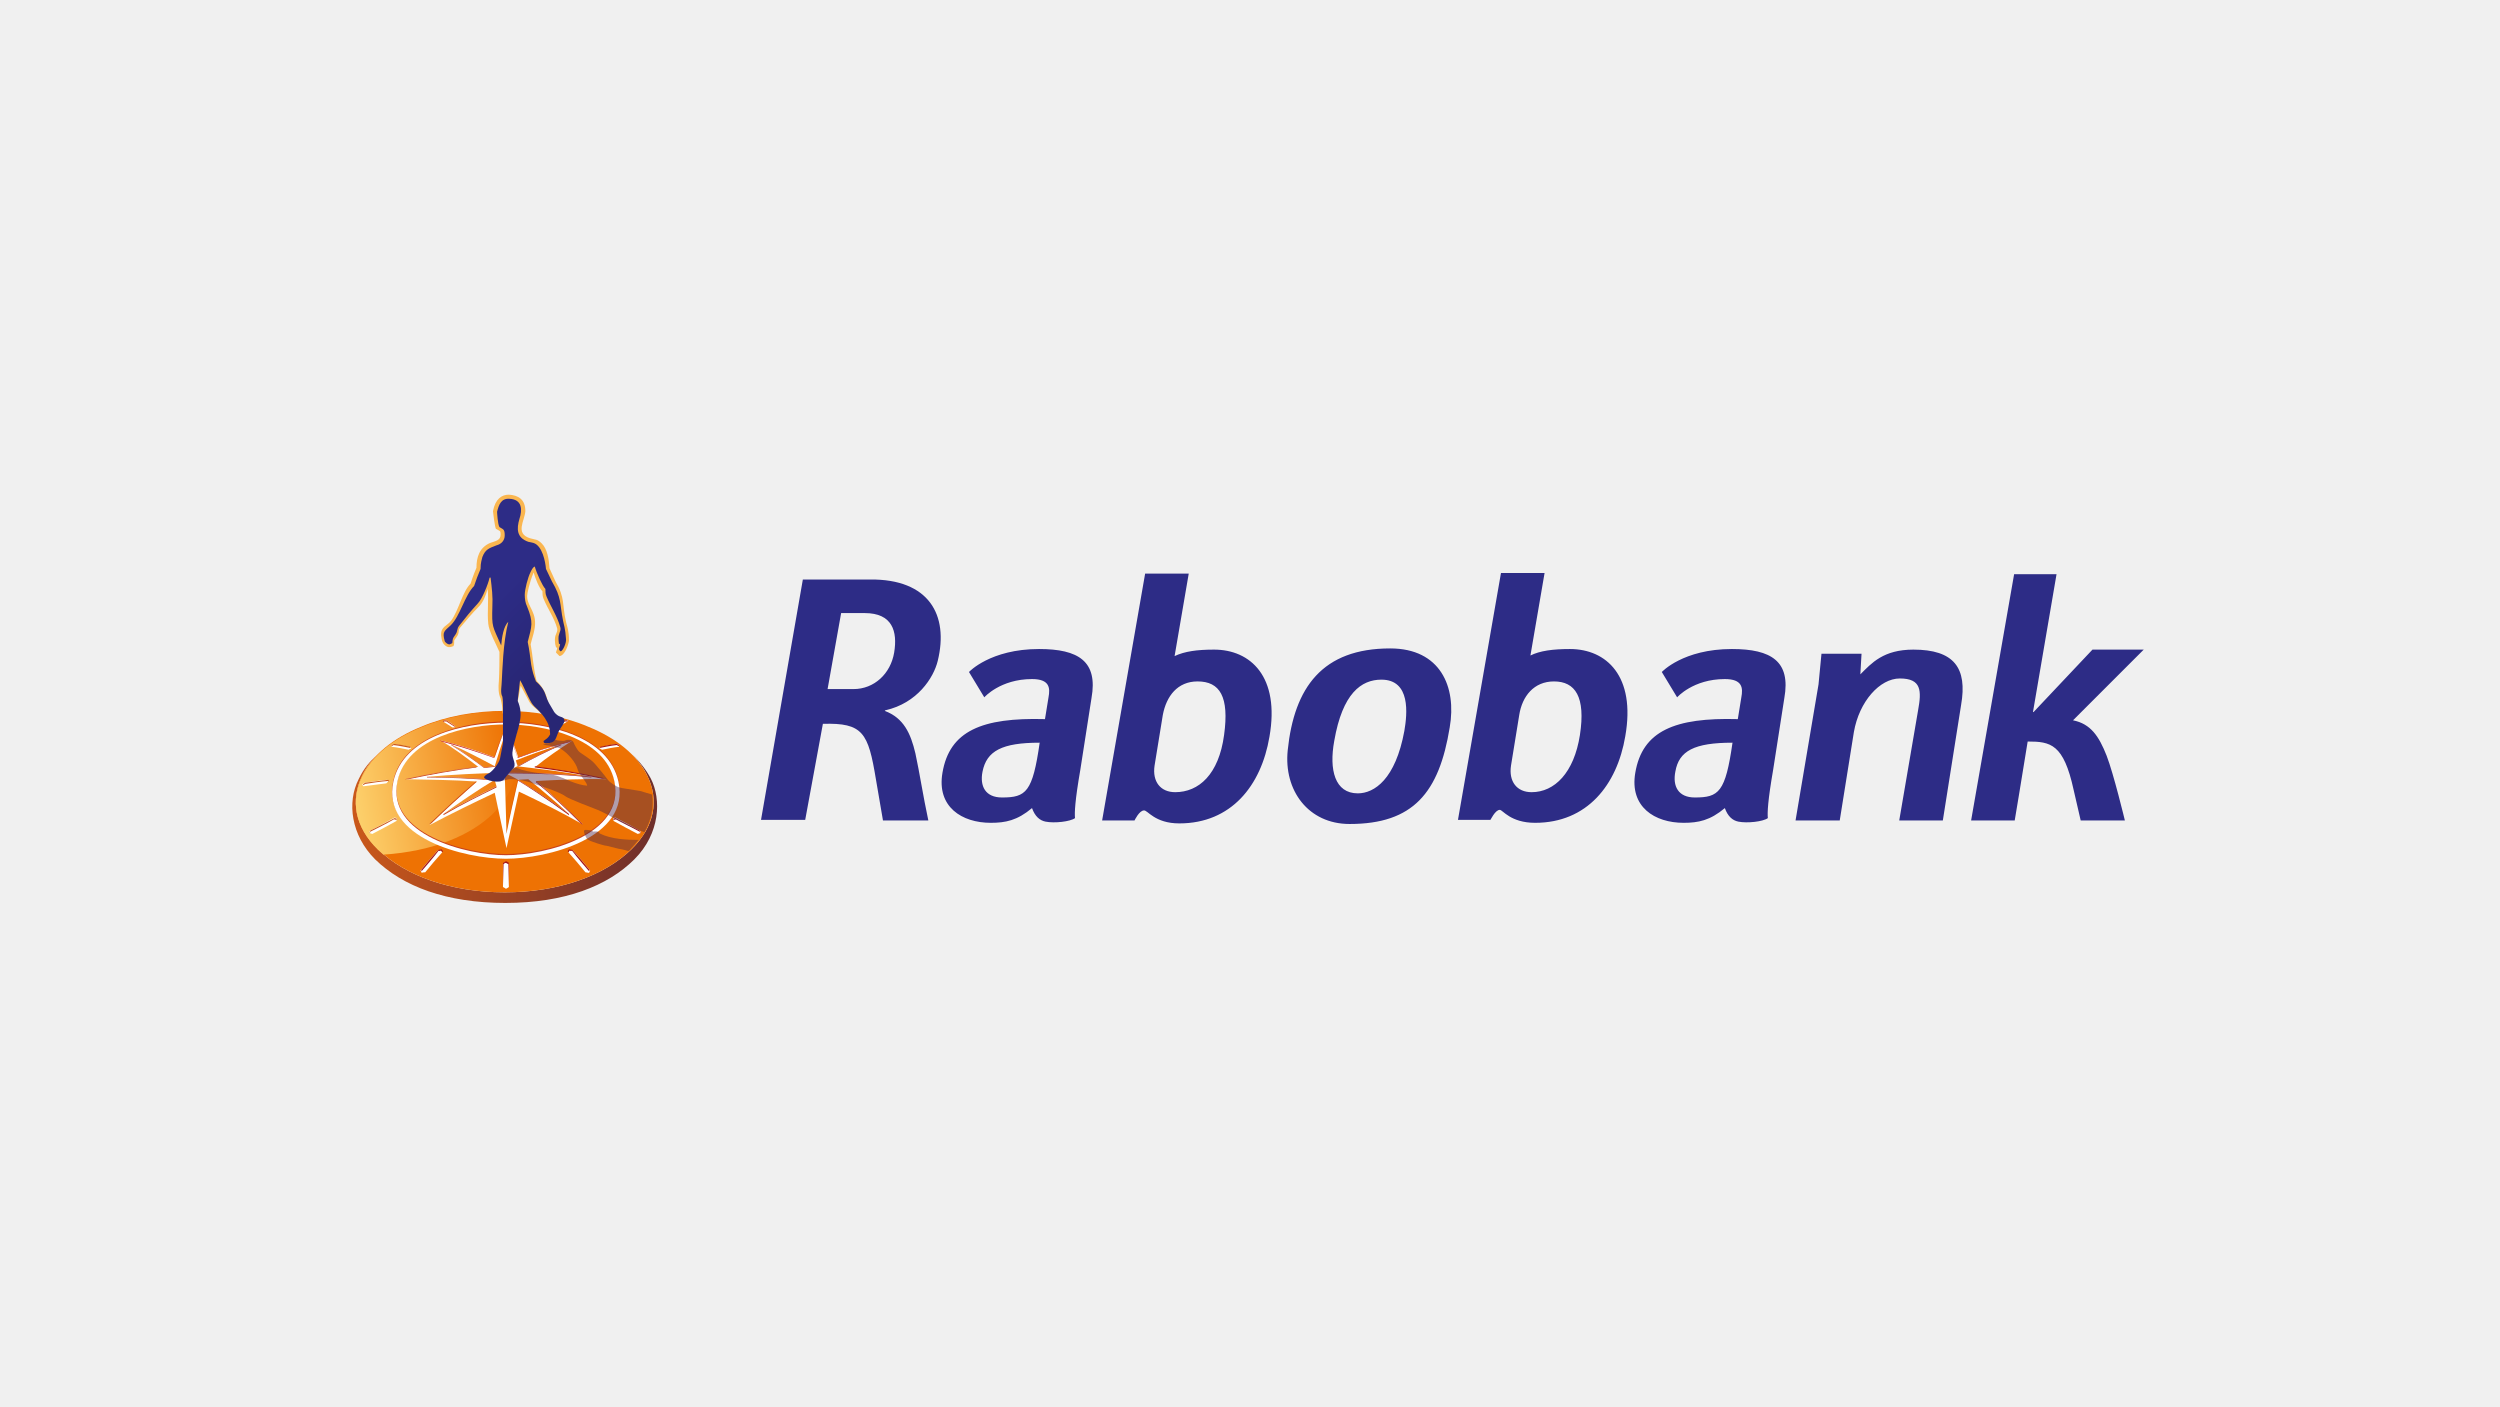
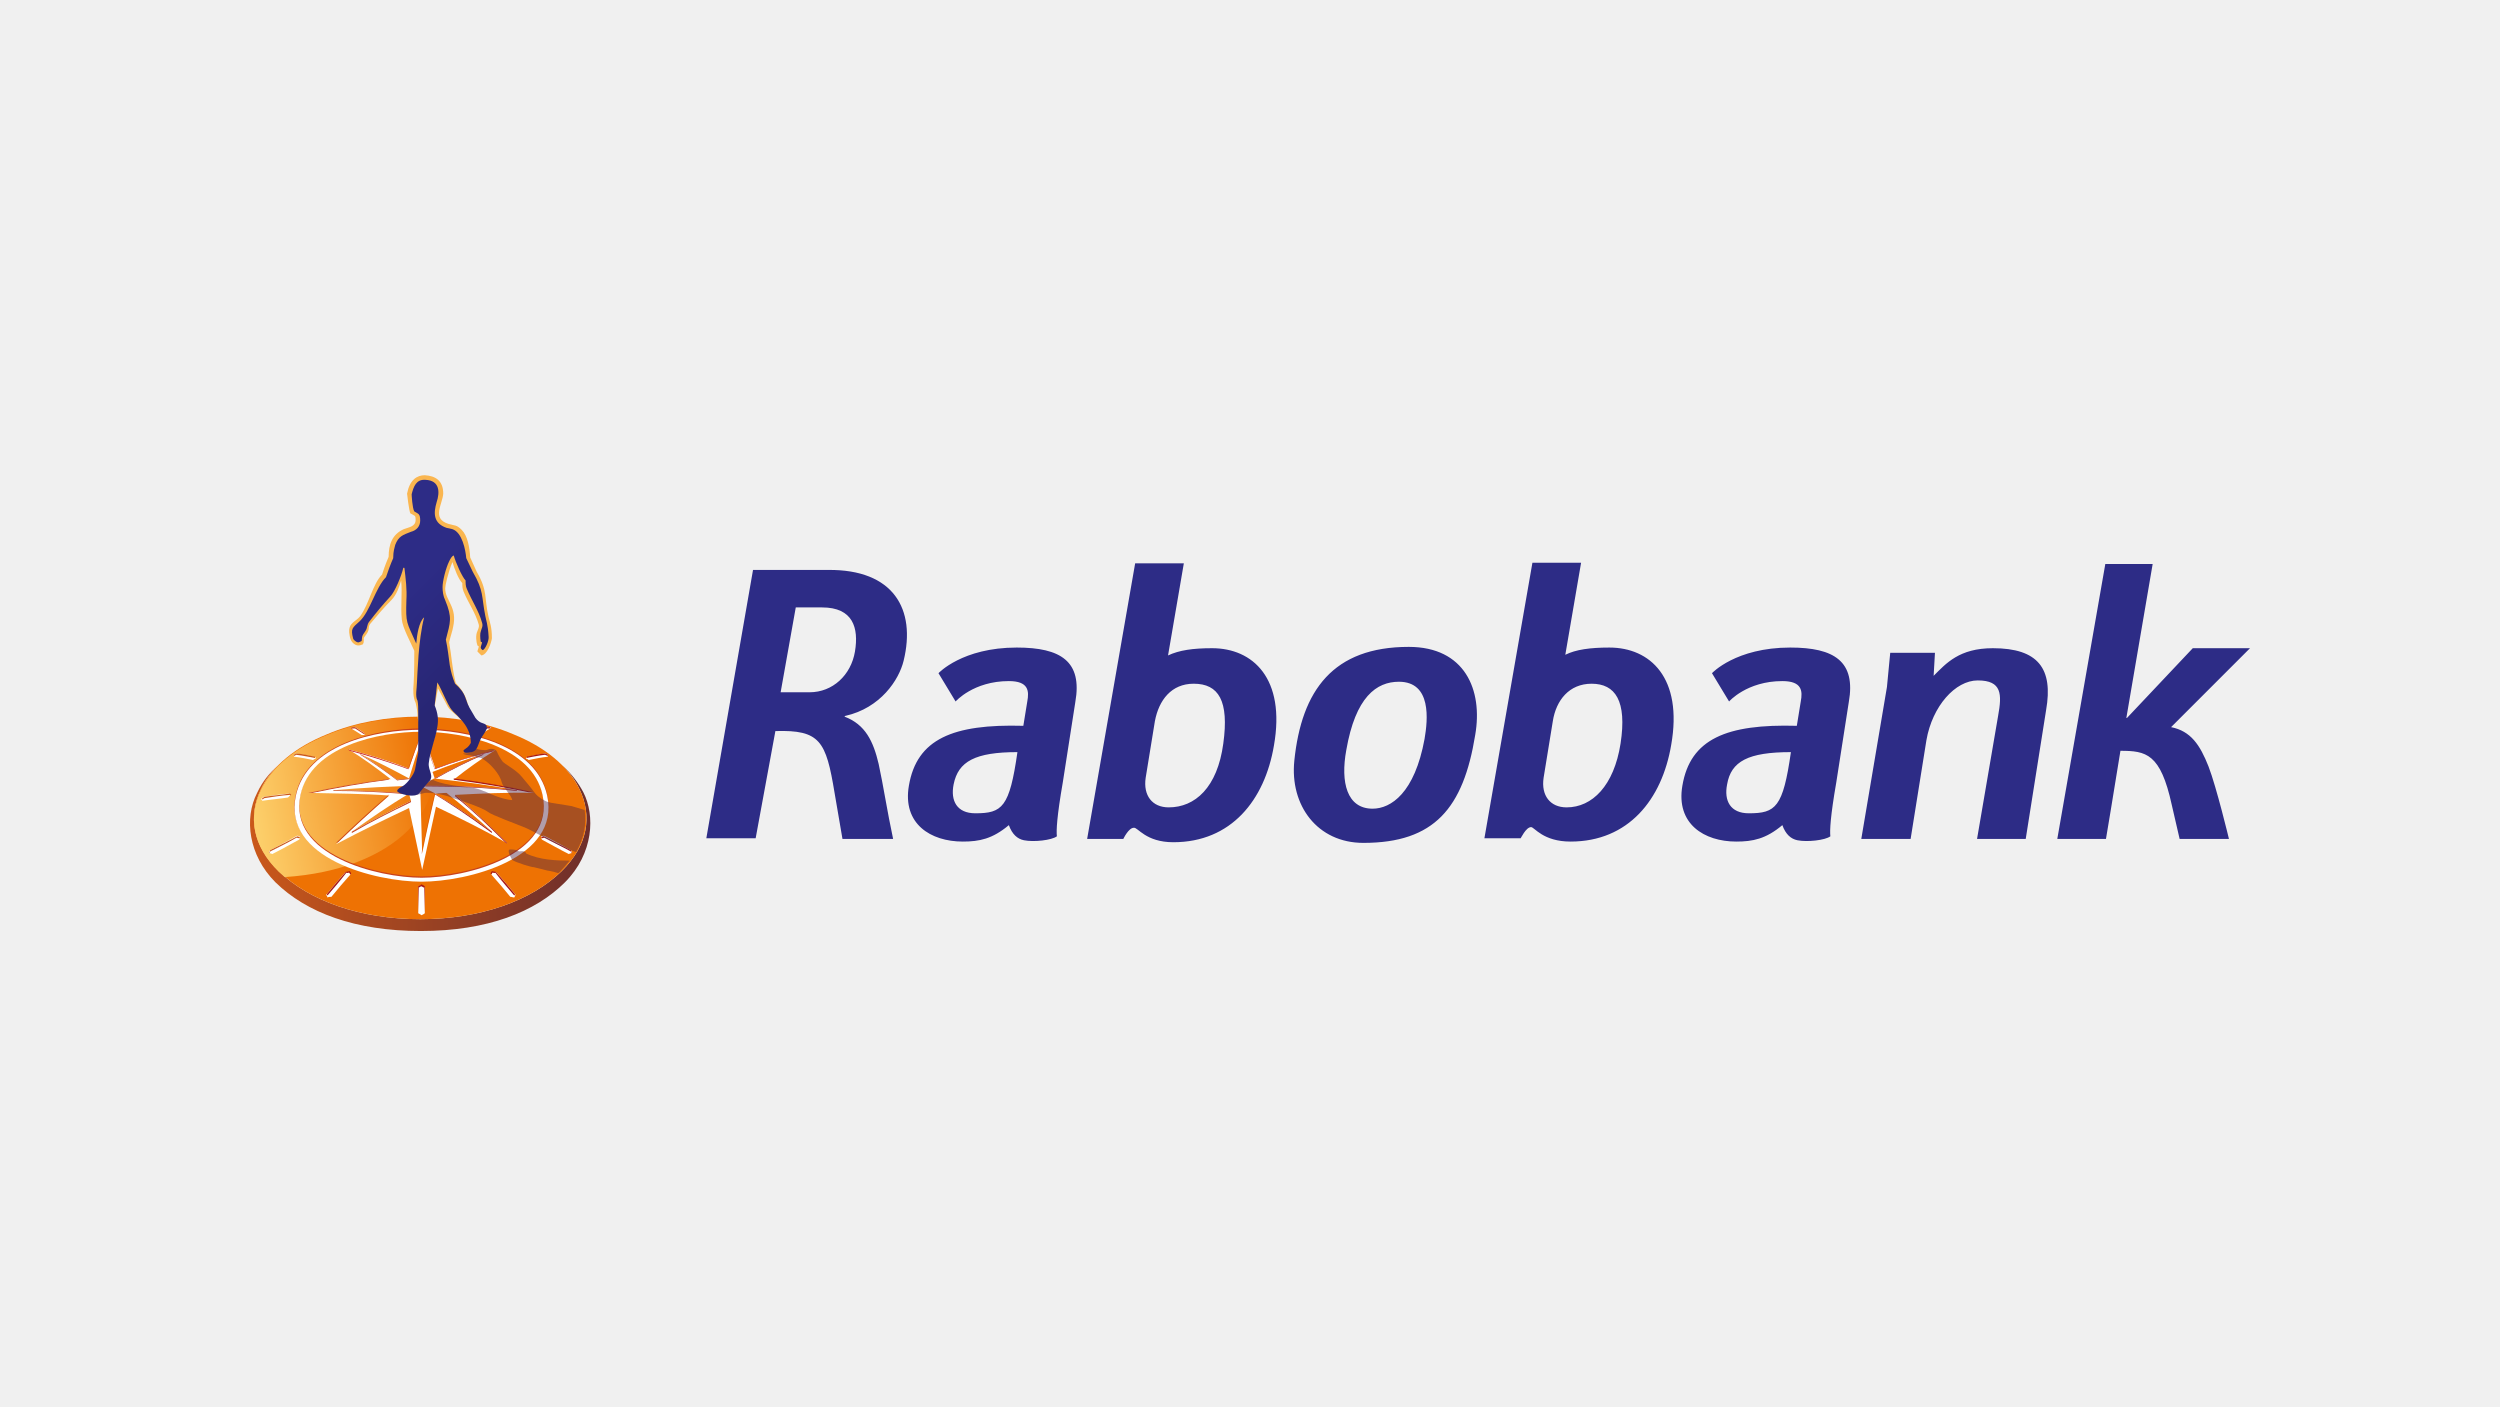
<svg xmlns="http://www.w3.org/2000/svg" height="360" viewBox="0 0 640 360" width="640">
-   <linearGradient id="a" x1="-.05%" x2="100.007%" y1="50.064%" y2="50.064%">
+   <linearGradient id="a" gradientTransform="scale(1.432934 .6978689)" gradientUnits="userSpaceOnUse" x1=".101" x2="54.593" y1="123.004" y2="123.004">
    <stop offset="0" stop-color="#ca581a" />
    <stop offset="1" stop-color="#6e2e2b" />
  </linearGradient>
-   <linearGradient id="b" x1="-18.006%" x2="99.789%" y1="60.743%" y2="42.163%">
+   <linearGradient id="b" gradientTransform="scale(1.057292 .9458122)" gradientUnits="userSpaceOnUse" x1="-5.954" x2="39.691" y1="82.538" y2="75.338">
    <stop offset="0" stop-color="#ffe07d" />
    <stop offset="1" stop-color="#ee7203" />
  </linearGradient>
-   <linearGradient id="c" x1="42.465%" x2="59.164%" y1="33.862%" y2="72.448%">
+   <linearGradient id="c" gradientTransform="scale(.6578482 1.520108)" gradientUnits="userSpaceOnUse" x1="56.067" x2="64.022" y1="17.019" y2="35.402">
    <stop offset="0" stop-color="#2d2c86" />
    <stop offset="1" stop-color="#282674" />
  </linearGradient>
-   <g fill="none" fill-rule="evenodd" transform="translate(90 126.3333)">
-     <path d="m314.459 61.836c-1.508 9.652-6.485 14.63-12.367 14.63-3.77 0-5.882-2.715-5.279-6.787l2.111-12.97c.754-4.826 3.77-8.597 8.898-8.597 5.43 0 8.144 3.921 6.636 13.725zm-20.511 19.154c.754 0 2.715 3.318 9.049 3.318 13.272 0 20.964-9.652 23.075-22.17 2.715-15.384-4.826-22.321-14.177-22.321-4.374 0-7.692.452-10.105 1.659l3.62-21.115h-11.161l-11.01 63.193h8.295c0 .151 1.207-2.564 2.413-2.564zm118.092-26.846c1.659-9.502-1.81-14.177-12.216-14.177-7.692 0-10.708 3.469-13.574 6.334l.302-5.279h-10.256l-.754 7.843-5.882 34.839h11.311l3.62-22.623c1.357-7.843 6.636-13.725 11.764-13.725 5.58 0 5.58 3.167 4.675 8.144l-4.826 28.203h11.161zm46.754-14.177h-13.121l-15.082 15.987h-.151l6.033-35.292h-10.859l-11.01 63.043h11.161l1.056-6.334 2.262-13.875c5.882 0 9.2.603 11.764 12.367l1.81 7.843h11.311s-2.866-11.915-4.675-16.59c-1.961-4.977-4.072-8.144-8.597-9.049zm-322.151 15.534c8.144-1.81 12.367-8.295 13.423-12.669 2.866-11.764-2.262-20.964-17.344-20.813h-17.193l-10.708 61.534h11.311l4.525-24.584c10.256-.302 11.613 2.262 13.574 14.177l1.81 10.557h11.613c-1.357-6.334-2.262-12.367-3.318-17.193-1.207-5.128-3.016-9.049-7.843-10.859zm2.262-14.78c-.905 5.43-5.128 9.351-10.407 9.351h-6.636l3.469-19.456h6.033c7.089 0 8.446 4.675 7.541 10.105zm50.525 11.613c1.659-9.351-3.318-12.518-13.423-12.518-12.518 0-17.948 5.882-17.948 5.882l3.921 6.485s4.072-4.675 12.216-4.675c4.525 0 4.675 2.262 4.223 4.675l-.905 5.58c-16.138-.452-24.433 3.016-26.243 13.725-1.508 8.748 4.977 12.82 12.367 12.82 3.77 0 6.787-.603 10.557-3.77.754 2.111 1.961 3.167 3.469 3.469 2.262.452 6.334 0 7.541-.905-.151-1.357 0-4.525 1.357-12.367zm-13.272 11.462c-1.81 12.669-3.469 14.026-9.652 14.026-4.223 0-5.731-2.866-4.977-6.636 1.056-5.279 4.977-7.39 14.63-7.39zm190.636-11.462c1.659-9.351-3.318-12.518-13.423-12.518-12.518 0-17.948 5.882-17.948 5.882l3.921 6.485s4.072-4.675 12.216-4.675c4.525 0 4.675 2.262 4.223 4.675l-.905 5.58c-16.138-.452-24.433 3.016-26.243 13.725-1.508 8.748 4.977 12.82 12.367 12.82 3.77 0 6.787-.603 10.557-3.77.754 2.111 1.961 3.167 3.469 3.469 2.262.452 6.334 0 7.541-.905-.151-1.357 0-4.525 1.357-12.367zm-13.272 11.462c-1.81 12.669-3.469 14.026-9.652 14.026-4.223 0-5.731-2.866-4.977-6.636.905-5.279 4.826-7.39 14.63-7.39zm-141.62 20.662c13.272 0 20.964-9.652 23.075-22.17 2.715-15.384-4.826-22.321-14.177-22.321-4.374 0-7.541.452-10.105 1.659l3.62-21.115h-11.161l-11.01 63.193h8.295s1.207-2.564 2.413-2.564c.905-.151 2.715 3.318 9.049 3.318zm4.675-36.348c5.731 0 8.144 3.921 6.787 13.725-1.357 10.105-6.485 14.63-12.518 14.63-3.77 0-5.882-2.715-5.279-6.787l2.111-12.97c.905-4.826 3.77-8.597 8.898-8.597zm23.075 17.646c1.659-16.138 8.898-26.092 26.243-26.092 12.82 0 17.043 9.803 15.233 20.21-2.715 16.741-9.351 24.734-25.639 24.734-10.557 0-16.892-8.597-15.836-18.852zm29.862-4.977c.754-4.374 1.659-13.121-5.882-13.121-5.128 0-9.954 3.469-12.066 15.685-1.357 7.39.151 13.423 6.033 13.423 4.223 0 9.652-3.62 11.915-15.987z" fill="#2d2c86" fill-rule="nonzero" />
+   <g fill="none" fill-rule="evenodd" transform="matrix(1.116419 0 0 1.116419 63.79438 121.3203)">
+     <path d="m314.459 61.836c-1.508 9.652-6.485 14.63-12.367 14.63-3.77 0-5.882-2.715-5.279-6.787l2.111-12.97c.754-4.826 3.77-8.597 8.898-8.597 5.43 0 8.144 3.921 6.636 13.725zm-20.511 19.154c.754 0 2.715 3.318 9.049 3.318 13.272 0 20.964-9.652 23.075-22.17 2.715-15.384-4.826-22.321-14.177-22.321-4.374 0-7.692.452-10.105 1.659l3.62-21.115h-11.161l-11.01 63.193h8.295c0 .151 1.207-2.564 2.413-2.564zm118.092-26.846c1.659-9.502-1.81-14.177-12.216-14.177-7.692 0-10.708 3.469-13.574 6.334l.302-5.279h-10.256l-.754 7.843-5.882 34.839h11.311l3.62-22.623c1.357-7.843 6.636-13.725 11.764-13.725 5.58 0 5.58 3.167 4.675 8.144l-4.826 28.203h11.161zm46.754-14.177h-13.121l-15.082 15.987h-.151l6.033-35.292h-10.859l-11.01 63.043h11.161l1.056-6.334 2.262-13.875c5.882 0 9.2.603 11.764 12.367l1.81 7.843h11.311s-2.866-11.915-4.675-16.59c-1.961-4.977-4.072-8.144-8.597-9.049zm-322.151 15.534c8.144-1.81 12.367-8.295 13.423-12.669 2.866-11.764-2.262-20.964-17.344-20.813h-17.193l-10.708 61.534h11.311l4.525-24.584c10.256-.302 11.613 2.262 13.574 14.177l1.81 10.557h11.613c-1.357-6.334-2.262-12.367-3.318-17.193-1.207-5.128-3.016-9.049-7.843-10.859zm2.262-14.78c-.905 5.43-5.128 9.351-10.407 9.351h-6.636l3.469-19.456h6.033c7.089 0 8.446 4.675 7.541 10.105zm50.525 11.613c1.659-9.351-3.318-12.518-13.423-12.518-12.518 0-17.948 5.882-17.948 5.882l3.921 6.485s4.072-4.675 12.216-4.675c4.525 0 4.675 2.262 4.223 4.675l-.905 5.58c-16.138-.452-24.433 3.016-26.243 13.725-1.508 8.748 4.977 12.82 12.367 12.82 3.771 0 6.787-.603 10.557-3.77.754 2.111 1.961 3.167 3.469 3.469 2.262.452 6.334 0 7.541-.905-.151-1.357 0-4.525 1.357-12.367zm-13.272 11.462c-1.81 12.669-3.469 14.026-9.652 14.026-4.223 0-5.731-2.866-4.977-6.636 1.056-5.279 4.977-7.39 14.63-7.39zm190.636-11.462c1.659-9.351-3.318-12.518-13.423-12.518-12.518 0-17.948 5.882-17.948 5.882l3.921 6.485s4.072-4.675 12.216-4.675c4.525 0 4.675 2.262 4.223 4.675l-.905 5.58c-16.138-.452-24.433 3.016-26.243 13.725-1.508 8.748 4.977 12.82 12.367 12.82 3.77 0 6.787-.603 10.557-3.77.754 2.111 1.961 3.167 3.469 3.469 2.262.452 6.334 0 7.541-.905-.151-1.357 0-4.525 1.357-12.367zm-13.272 11.462c-1.81 12.669-3.469 14.026-9.652 14.026-4.223 0-5.731-2.866-4.977-6.636.905-5.279 4.826-7.39 14.63-7.39zm-141.62 20.662c13.272 0 20.964-9.652 23.075-22.17 2.715-15.384-4.826-22.321-14.177-22.321-4.374 0-7.541.452-10.105 1.659l3.62-21.115h-11.161l-11.01 63.193h8.295s1.207-2.564 2.413-2.564c.905-.151 2.715 3.318 9.049 3.318zm4.675-36.348c5.731 0 8.144 3.921 6.787 13.725-1.357 10.105-6.485 14.63-12.518 14.63-3.77 0-5.882-2.715-5.279-6.787l2.111-12.97c.905-4.826 3.77-8.597 8.898-8.597zm23.075 17.646c1.659-16.138 8.898-26.092 26.243-26.092 12.82 0 17.043 9.803 15.233 20.21-2.715 16.741-9.351 24.734-25.639 24.734-10.557 0-16.892-8.597-15.836-18.852zm29.862-4.977c.754-4.374 1.659-13.121-5.882-13.121-5.128 0-9.954 3.469-12.066 15.685-1.357 7.39.151 13.423 6.033 13.423 4.223 0 9.652-3.62 11.915-15.987z" fill="#2d2c86" fill-rule="nonzero" />
    <path d="m75.41 74.957c.151.151.452.302.603.452-.151.151-.151.302-.302.452-1.961-.302-3.921-.452-5.882-.754-.151-.151-.452-.452-.603-.603.151-.151.302-.302.302-.302 1.961.151 3.921.452 5.882.754z" fill="#fff" />
    <path d="m75.259 75.108c.151.151.452.302.452.302s0-.151.151-.151c-.151-.151-.452-.302-.603-.452-1.961-.302-3.921-.452-5.882-.754-.151.151-.302.302-.302.302s.151 0 .151.151c0 0 .151-.151.151-.151 2.111.302 3.921.603 5.882.754z" fill="#a81815" />
    <path d="m71.489 71.639c-.452 0-1.056.151-1.056.151l-1.357.754c-.151.302.452.603.452.603s1.659.151 1.659.603c1.207.603 3.77.754 4.977.754-.151-.452-.302-.905-.603-1.357-.151-.452-.452-.905-.603-1.207 0-.151-.905-.302-3.469-.302z" fill="#4f2644" fill-rule="nonzero" opacity=".45" />
-     <path d="m71.79 66.813c1.659 1.659 3.016 3.469 3.921 5.43 3.016 6.184 1.961 12.97-4.072 18.852-6.938 6.787-18.702 11.01-32.426 11.01-13.725 0-25.489-4.223-32.426-11.01-6.033-5.882-7.089-12.669-4.072-18.852.905-1.961 2.262-3.77 3.921-5.43-1.961 1.81-3.469 3.469-4.826 6.334-3.016 5.882-1.961 14.328 4.223 20.511 7.089 6.938 18.249 11.161 33.331 11.161 15.233 0 26.243-4.374 33.03-11.161 6.636-6.636 6.938-15.384 4.223-20.662-1.207-2.262-2.715-4.223-4.826-6.184z" fill="url(#a)" fill-rule="nonzero" />
-     <path d="m60.63 5.43c-6.334-2.715-13.875-4.072-21.416-4.072-7.541 0-15.082 1.357-21.416 4.072-7.089 2.866-12.518 7.239-15.082 12.518-3.016 6.184-1.961 12.97 4.072 18.852 6.938 6.787 18.702 11.01 32.426 11.01 13.725 0 25.489-4.223 32.426-11.01 6.033-5.882 7.089-12.669 4.072-18.852-2.564-5.279-7.993-9.652-15.082-12.518z" fill="#ee7203" fill-rule="nonzero" transform="translate(0 54.29508)" />
+     <path d="m71.79 66.813c1.659 1.659 3.016 3.469 3.921 5.43 3.016 6.184 1.961 12.97-4.072 18.852-6.938 6.787-18.702 11.01-32.426 11.01s-25.489-4.223-32.426-11.01c-6.033-5.882-7.089-12.669-4.072-18.852.905-1.961 2.262-3.77 3.921-5.43-1.961 1.81-3.469 3.469-4.826 6.334-3.016 5.882-1.961 14.328 4.223 20.511 7.089 6.938 18.249 11.161 33.331 11.161 15.233 0 26.243-4.374 33.03-11.161 6.636-6.636 6.938-15.384 4.223-20.662-1.207-2.262-2.715-4.223-4.826-6.184z" fill="url(#a)" fill-rule="nonzero" />
+     <path d="m60.63 5.43c-6.334-2.715-13.875-4.072-21.416-4.072-7.541 0-15.082 1.357-21.416 4.072-7.089 2.866-12.518 7.239-15.082 12.518-3.016 6.184-1.961 12.97 4.072 18.852 6.938 6.787 18.702 11.01 32.426 11.01s25.489-4.223 32.426-11.01c6.033-5.882 7.089-12.669 4.072-18.852-2.564-5.279-7.993-9.652-15.082-12.518z" fill="#ee7203" fill-rule="nonzero" transform="translate(0 54.29508)" />
    <path d="m40.42 62.741c-1.207-2.564-1.056-4.977-.754-6.938-.151 0-.302 0-.452 0-7.541 0-15.082 1.357-21.416 4.072-7.089 2.866-12.518 7.239-15.082 12.518-3.016 6.184-1.961 12.97 4.072 18.852.452.452.905.754 1.357 1.207 25.489-1.659 38.761-16.59 32.275-29.711z" fill="url(#b)" fill-rule="nonzero" />
    <path d="m22.774 63.193c4.675 1.207 9.2 2.564 13.875 4.374.905-2.715 1.81-5.43 3.016-8.144 1.056 2.715 2.111 5.43 3.016 8.144 4.525-1.659 9.049-3.016 13.725-4.223-3.318 2.111-6.334 4.223-9.351 6.636 6.334.754 12.066 1.81 18.249 3.167-6.184-.151-11.915.151-18.098.452 4.374 3.62 7.993 7.239 12.066 11.161-5.58-3.167-10.708-5.731-16.439-8.446-1.056 4.826-2.111 9.652-3.167 14.479-1.056-4.826-1.961-9.351-3.016-14.177-5.731 2.715-11.01 5.279-16.741 8.295 4.072-3.921 7.843-7.39 12.216-11.161-6.184-.452-12.066-.452-18.249-.603 6.184-1.357 12.216-2.413 18.551-3.167-3.318-2.564-6.334-4.826-9.652-6.787zm16.741 8.295c0-3.469 0-7.089 0-10.557-1.056 3.016-1.961 5.882-2.866 8.898 1.056.603 1.961 1.207 2.866 1.659zm-14.026-7.239c3.77 1.659 7.541 3.62 11.161 5.58-.905.151-1.81.151-2.715.302-2.715-1.961-5.43-4.072-8.446-5.882zm14.026 7.239c7.239 0 14.63.302 21.869 1.056-6.334-1.207-12.518-1.961-19.003-2.715-.905.603-1.81 1.207-2.866 1.659zm14.177-7.239c-3.77 1.659-7.541 3.62-11.161 5.58-.151-.452-.302-1.056-.452-1.508 3.77-1.508 7.692-2.866 11.613-4.072zm-14.479 7.239c.151 5.128.302 10.557.452 15.534.905-4.525 1.961-9.2 3.016-13.725-1.056-.603-2.413-1.207-3.469-1.81zm16.439 10.557c-4.223-3.016-8.597-6.033-13.121-8.748.905 0 1.81-.151 2.715-.151 3.62 2.866 7.089 5.882 10.407 8.898zm-16.138-10.557c-7.39.151-13.121.452-20.361 1.056 6.184 0 11.01.302 17.344.754 1.056-.603 2.111-1.207 3.016-1.81zm-15.987 10.557c4.223-3.016 8.597-6.033 13.121-8.748.151.603.302 1.207.452 1.659-4.675 2.262-9.2 4.675-13.574 7.089z" fill="#fff" />
    <path d="m39.515 59.574c1.056 2.715 2.111 5.43 3.016 8.144 4.374-1.659 8.748-3.016 13.272-4.072.151-.151.302-.151.452-.302-4.675 1.207-9.2 2.564-13.725 4.223-.905-2.715-1.81-5.43-3.016-8.144-1.056 2.715-2.111 5.43-3.016 8.144-4.525-1.659-9.049-3.167-13.875-4.374.151.151.302.151.452.302 4.525 1.207 8.898 2.564 13.423 4.223 1.056-2.866 1.961-5.58 3.016-8.144z" fill="#c51a1b" />
    <path d="m31.974 73.6c-4.223 3.62-8.144 7.239-12.216 11.161.151-.151.452-.302.603-.302 3.921-3.77 7.39-6.938 11.462-10.557v-.302z" fill="#c8411b" />
    <path d="m39.515 71.489v.151s0 0 0-.151z" fill="#c00d0d" />
    <path d="m39.364 71.639c-1.056.603-1.961 1.207-2.866 1.659v.151c.905-.603 1.961-1.207 2.866-1.81v-.151c.151.151.151.151 0 .151z" fill="#c00d0d" />
    <path d="m36.649 69.83c-.151 0-.151 0-.302 0-.754.151-1.659.151-2.413.302-2.715-2.111-5.58-4.072-8.446-5.882v.151c2.866 1.81 5.731 3.77 8.446 5.882.905-.151 1.81-.151 2.715-.302.905.452 1.659.905 2.564 1.508h.302c-.905-.452-1.961-1.056-2.866-1.659z" fill="#c8411b" />
    <path d="m23.528 82.348c4.374-2.564 8.898-4.826 13.574-7.089v-.302c-4.525 2.262-9.049 4.525-13.574 7.089z" fill="#c8411b" />
    <path d="m42.531 73.298c-1.056 4.525-2.111 9.2-3.016 13.725v.151c.905-4.525 1.961-9.2 3.016-13.725 3.016 1.81 7.541 4.826 13.121 8.898v-.302c-4.223-3.016-8.597-6.033-13.121-8.748z" fill="#a81815" />
    <path d="m47.357 73.751-.151-.151v.302c4.223 3.469 7.541 6.636 11.462 10.557.151.151.452.302.603.302-4.072-4.072-7.843-7.541-11.915-11.01z" fill="#a81815" />
    <path d="m31.974 69.98c-6.184.754-12.216 1.81-18.4 3.167h.905c5.882-1.207 11.613-2.262 17.495-3.016z" fill="#c8411b" />
    <path d="m36.649 73.298c-5.731-.452-11.462-.754-17.344-.754v.151c5.731 0 11.311.302 17.043.754.151 0 .151 0 .302-.151" fill="#c8411b" />
    <path d="m46.905 69.83c6.334.754 12.066 1.81 18.249 3.167-.302 0-.754 0-1.056 0-5.882-1.207-11.311-2.111-17.193-2.866z" fill="#a81815" />
    <path d="m39.515 71.489c7.239 0 14.63.302 21.869 1.056v.151c-7.239-.754-14.328-1.056-21.567-1.056 0 0-.151 0-.151-.151 0 .151 0 .151-.151 0h.302" fill="#a81815" />
    <path d="m42.531 69.83h.302c3.469-1.961 7.089-3.77 10.859-5.43v-.151c-3.921 1.659-7.541 3.62-11.161 5.58" fill="#a81815" />
    <path d="m42.531 69.83c-.151-.452-.302-1.056-.452-1.508v.151c.151.452.302.905.452 1.357z" fill="#c00d0d" />
    <g fill="#fff">
      <path d="m40.269 100.748c-.151.151-.452.302-.754.452-.151-.151-.452-.302-.754-.452 0-1.961 0-3.921 0-6.033.151-.151.452-.302.754-.452.151.151.452.302.754.452z" />
      <path d="m4.826 86.269c-.151.151-.302.452-.302.603.151.151.603.151.754.302 2.111-1.056 4.223-2.262 6.184-3.318.151-.302.151-.452.151-.754-.151 0-.452-.151-.603-.151-1.961 1.056-4.072 2.262-6.184 3.318z" />
      <path d="m3.318 74.052c-.151.151-.452.302-.603.452.151.151.151.302.302.452 1.961-.302 3.921-.452 5.882-.754.151-.151.452-.452.603-.603-.151-.151-.302-.302-.302-.302-1.961.151-3.921.452-5.882.754z" />
      <path d="m10.859 64.098c-.151.151-.452.151-.603.302v.452c1.508.151 2.866.452 4.374.754.151-.151.452-.302.603-.302 0-.151 0-.302 0-.302-1.508-.452-3.016-.603-4.374-.905z" />
      <path d="m54.748 58.066h.603s.151.151.151.151c-.754.452-1.508.905-2.262 1.508-.151 0-.452 0-.603 0 0-.151-.151-.151-.151-.302.754-.452 1.508-.905 2.262-1.357z" />
      <path d="m39.062 55.954c.151 0 .302-.151.452-.151s.302.151.452.151v1.81c-.151 0-.302.151-.452.151s-.302-.151-.452-.151c0-.603 0-1.207 0-1.81z" />
      <path d="m23.377 58.367s.302-.151.302-.302h.603c.754.452 1.508.905 2.262 1.508 0 .151-.151.151-.151.302-.151 0-.452 0-.603 0-.905-.603-1.659-1.056-2.413-1.508z" />
      <path d="m18.852 96.977c-.302 0-.603 0-.905.151 0-.151-.151-.452-.302-.603 1.508-1.81 2.866-3.469 4.374-5.128.302 0 .603-.151.905-.151 0 .151.151.452.302.603-1.508 1.659-3.016 3.469-4.374 5.128z" />
      <path d="m73.751 86.269c.151.151.302.452.302.603-.151.151-.603.151-.754.302-2.111-1.056-4.223-2.262-6.184-3.318-.151-.302-.151-.452-.151-.754.151 0 .452-.151.603-.151 2.111 1.056 4.223 2.262 6.184 3.318z" />
      <path d="m67.869 64.098c.151.151.452.151.603.302v.452c-1.508.151-2.866.452-4.374.754-.151-.151-.452-.302-.603-.302 0-.151 0-.302.151-.302 1.357-.452 2.715-.603 4.223-.905z" />
      <path d="m59.875 96.977c.302 0 .603.151.905.151.151-.151.151-.452.302-.603-1.508-1.81-2.866-3.469-4.374-5.128-.302 0-.603-.151-.905-.151 0 .151-.151.452-.302.603 1.508 1.659 3.016 3.469 4.374 5.128z" />
    </g>
    <path d="m4.826 86.57c0 .151-.151.302-.151.302h-.151c.151-.151.302-.452.302-.603 2.111-1.056 4.223-2.111 6.184-3.167.151 0 .452.151.603.151 0 .151-.151.302-.151.302-.151 0-.452-.151-.603-.151-1.81 1.056-3.921 2.111-6.033 3.167z" fill="#ca581a" />
    <path d="m3.469 74.354c-.151.151-.452.302-.452.302s0-.151-.151-.151c.151-.151.452-.302.603-.452 1.961-.302 3.921-.452 5.882-.754.151.151.302.302.302.302s0 0-.151.151c0 0-.151-.151-.151-.151-2.111.151-3.921.452-5.882.754z" fill="#ca581a" />
    <path d="m10.256 64.702c0-.151 0-.151 0-.302.151-.151.452-.151.603-.302 1.508.151 2.866.452 4.223.754v.302s-2.866-.603-4.374-.754c0 .151-.302.151-.452.302z" fill="#ca581a" />
    <path d="m55.2 58.367c.151 0 .151 0 0 0 .151 0 .151 0 .151-.151 0 0-.151-.151-.151-.151-.151 0-.302 0-.603 0-.754.452-1.508.905-2.262 1.508 0 0 .151.151.151.151.754-.452 1.357-.905 2.111-1.357z" fill="#a81815" />
    <path d="m39.062 56.256c.151 0 .302-.151.452-.151s.302.151.452.151v-.302c-.151 0-.302-.151-.452-.151s-.302.151-.452.151z" fill="#b6110e" />
    <path d="m24.282 58.367c.754.452 1.357.905 2.111 1.357 0 0 .151-.151.151-.151-.754-.452-1.508-1.056-2.262-1.508-.151 0-.302 0-.603 0 0 0-.302.151-.302.302 0 0 .151.151.151.151s.151-.151.151-.151z" fill="#c8411b" />
    <path d="m22.925 91.397c.151.151.151.302.302.452 0 0 0 0 .151-.151 0-.151-.151-.452-.302-.603-.302 0-.603.151-.905.151-1.508 1.659-3.016 3.469-4.374 5.128 0 .151.151.151.151.302.905-1.056 3.016-3.469 4.374-5.279 0 .151.302.151.603 0z" fill="#a81815" />
    <path d="m73.751 86.57c0 .151.151.302.151.302h.151c-.151-.151-.302-.452-.302-.603-2.111-1.056-4.223-2.111-6.184-3.167-.151 0-.452.151-.603.151 0 .151.151.302.151.302.151 0 .452-.151.603-.151 1.961 1.056 4.072 2.111 6.033 3.167z" fill="#a81815" />
    <path d="m68.472 64.702c0-.151 0-.151 0-.302-.151-.151-.452-.151-.603-.302-1.508.151-2.866.452-4.223.754 0 .151 0 .302-.151.302 0 0 2.866-.603 4.374-.754.151.151.452.151.603.302z" fill="#a81815" />
    <path d="m55.803 91.397c-.151.151-.151.302-.302.452 0 0 0 0-.151-.151 0-.151.151-.452.302-.603.302 0 .603.151.905.151 1.508 1.659 3.016 3.469 4.374 5.128 0 .151 0 .151-.151.302-.905-1.056-3.016-3.469-4.374-5.279 0 .151-.302.151-.603 0z" fill="#a81815" />
    <path d="m40.118 94.866.151 5.731v-6.033c-.151-.151-.452-.302-.754-.452-.151.151-.452.302-.754.452v6.033l.151-5.731c.151-.151.452-.302.603-.302.302.151.452.302.603.302z" fill="#a81815" />
-     <path d="m10.708 73.449c2.564-11.613 18.702-15.082 28.807-15.082s26.243 3.469 28.807 15.082c3.167 14.479-18.249 19.757-28.807 19.757-10.557 0-32.125-5.43-28.807-19.757zm1.056-.151c2.413-11.161 17.948-14.479 27.751-14.479 9.652 0 25.338 3.318 27.751 14.479 3.016 13.875-17.646 19.003-27.751 19.003s-30.767-5.128-27.751-19.003z" fill="#c8411b" />
-     <path d="m10.708 73.751c2.564-11.613 17.948-15.082 28.807-15.082 10.708 0 26.243 3.469 28.807 15.082 3.167 14.479-18.4 19.757-28.807 19.757s-31.974-5.279-28.807-19.757zm1.056-.151c2.413-11.161 17.948-14.479 27.751-14.479 9.652 0 25.338 3.318 27.751 14.479 3.016 13.875-17.646 19.003-27.751 19.003-9.954 0-30.767-5.128-27.751-19.003z" fill="#fff" />
-     <path d="m73.902 76.164-4.675-.754-.603-.151c-.754-.151-2.262-1.056-3.016-1.961-.754-1.056-2.262-2.866-3.167-3.921-1.207-1.508-3.921-2.866-4.374-3.469s-1.056-1.659-1.207-2.111-.603-.754-1.357-.754c-.754 0-.754.302-1.357.302s-1.508-.151-1.508-.151c-.302-.151-.603-.151-.905-.151-.302.603-.905 1.056-2.413 1.056-.151 0-.151 0-.302 0 .151.302 1.508.452 1.659.452.151 0 1.508.302 1.659.452.603.151.452-.151 1.357.452 1.508.905 3.77 3.318 4.223 5.279.302 1.207 2.262 3.016 2.413 4.072-2.564-.151-6.184-1.961-6.184-1.961l-.452-.151s-1.508-.754-3.921-.905c-4.525-.452-6.184-1.056-6.636-1.207-.905-.302-.754-.452-1.508-.452-.151 0-.302 0-.452 0-.151.151-.151.302-.452.452-.905.754-1.357 1.357-2.111 2.564-.151.302-.452.452-.905.603.905-.151 2.564-.603 2.564-.603 1.659-.151 4.072.452 4.072.452.905.151 2.413.754 2.413.754s6.485 1.961 7.993 3.167c1.056.754 6.334 2.715 7.843 3.318 1.357.452 4.826 2.413 4.826 2.413.905.754 6.033 3.016 7.541 3.469 1.81-3.167 2.413-6.485 1.961-9.652z" fill="#4f2644" fill-rule="nonzero" opacity=".45" />
+     <path d="m10.708 73.449c2.564-11.613 18.702-15.082 28.807-15.082s26.243 3.469 28.807 15.082c3.167 14.479-18.249 19.757-28.807 19.757s-32.125-5.43-28.807-19.757zm1.056-.151c2.413-11.161 17.948-14.479 27.751-14.479 9.652 0 25.338 3.318 27.751 14.479 3.016 13.875-17.646 19.003-27.751 19.003s-30.767-5.128-27.751-19.003z" fill="#c8411b" />
+     <path d="m10.708 73.751c2.564-11.613 17.948-15.082 28.807-15.082 10.708 0 26.243 3.469 28.807 15.082 3.167 14.479-18.4 19.757-28.807 19.757-10.407 0-31.974-5.279-28.807-19.757zm1.056-.151c2.413-11.161 17.948-14.479 27.751-14.479 9.652 0 25.338 3.318 27.751 14.479 3.016 13.875-17.646 19.003-27.751 19.003-9.954 0-30.767-5.128-27.751-19.003z" fill="#fff" />
+     <path d="m73.902 76.164-4.675-.754-.603-.151c-.754-.151-2.262-1.056-3.016-1.961-.754-1.056-2.262-2.866-3.167-3.921-1.207-1.508-3.921-2.866-4.374-3.469-.452-.603-1.056-1.659-1.207-2.111-.151-.452-.603-.754-1.357-.754-.754 0-.754.302-1.357.302-.603 0-1.508-.151-1.508-.151-.302-.151-.603-.151-.905-.151-.302.603-.905 1.056-2.413 1.056-.151 0-.151 0-.302 0 .151.302 1.508.452 1.659.452.151 0 1.508.302 1.659.452.603.151.452-.151 1.357.452 1.508.905 3.77 3.318 4.223 5.279.302 1.207 2.262 3.016 2.413 4.072-2.564-.151-6.184-1.961-6.184-1.961l-.452-.151s-1.508-.754-3.921-.905c-4.525-.452-6.184-1.056-6.636-1.207-.905-.302-.754-.452-1.508-.452-.151 0-.302 0-.452 0-.151.151-.151.302-.452.452-.905.754-1.357 1.357-2.111 2.564-.151.302-.452.452-.905.603.905-.151 2.564-.603 2.564-.603 1.659-.151 4.072.452 4.072.452.905.151 2.413.754 2.413.754s6.485 1.961 7.993 3.167c1.056.754 6.334 2.715 7.843 3.318 1.357.452 4.826 2.413 4.826 2.413.905.754 6.033 3.016 7.541 3.469 1.81-3.167 2.413-6.485 1.961-9.652z" fill="#4f2644" fill-rule="nonzero" opacity=".45" />
    <path d="m61.836 86.57s-.302-.452-1.961-.452c-1.056 0 .452 2.413.452 2.413.905.603 4.374 1.659 4.977 1.659.754.151 3.016.754 3.016.754s1.207.151 2.564.603c.151-.151.452-.302.603-.603.754-.754 1.357-1.508 1.961-2.262-2.866 0-6.938-.151-9.954-1.659-.151-.754-1.659-.452-1.659-.452z" fill="#4f2644" fill-rule="nonzero" opacity=".45" />
-     <path d="m53.239 41.626s-.905-.905-.905-.905c0-.302.302-.754.302-1.207-.151 0-.151-.151-.302-.151-.302-.905-.452-2.413 0-3.318.151-.452.452-.905.302-1.508-.754-2.715-2.413-4.977-3.469-7.541-.302-.754-.302-1.207-.302-1.961-.905-.905-1.81-3.318-2.262-4.826-1.056 2.564-1.659 5.43-1.659 6.033 0 2.866 2.866 4.223 1.81 8.898-.151.905-.603 2.111-.905 3.469.603 3.318.603 5.58 1.508 9.351 1.207 1.207 2.262 2.715 2.715 4.675.302 1.207 1.357 4.072 2.715 4.525.754.302-2.715.905-3.77-.302-.905-1.207-2.715-2.262-3.469-3.469-.603-1.056-1.659-3.167-2.262-4.223l-.754 4.072c1.056 4.223.452 5.279-.452 8.748-.452 1.508-3.469-5.58-3.469-6.033 0-1.508-.151-2.111-.452-3.469-.603-1.207-.603-3.016-.452-4.374.151-2.262.151-6.485.151-7.541-.754-1.81-2.715-5.279-2.866-7.239-.302-3.016.151-6.033-.151-8.898-.452 1.508-1.056 3.318-2.262 4.525-1.659 1.659-3.318 3.62-4.826 5.43-.603.754 0 1.207-.905 2.413-.905 1.207-.452.603-.603 1.81 0 .151-.151.302-.151.452-.452.151-.905.452-1.659.151-1.207-.603-1.357-1.659-1.508-2.866-.151-2.262 1.508-2.413 2.564-3.77 1.961-2.715 2.866-7.39 4.977-9.502.151-.452.603-1.961 1.508-4.072 0-2.715.754-5.128 3.469-6.334 1.207-.452 2.715-.603 2.715-2.111 0-.151 0-.754-.151-.905-.452-.302-.754-.452-1.056-.603-.302-.603-.754-4.374-.754-4.525.603-3.167 2.262-4.223 4.072-4.223 2.413.151 4.223 1.207 4.223 4.223-.151 2.413-2.715 5.731 1.207 6.938 1.508.452 1.81.151 3.016 1.357 1.357 1.357 1.81 3.921 1.961 6.334l1.508 3.318c2.564 4.374 1.659 5.882 2.715 10.407.302 1.207.754 2.262.754 4.826-.151 1.056-1.056 3.77-2.413 3.921z" fill="#fab650" fill-rule="nonzero" />
-     <path d="m25.79 38.308c.151-1.207 0-1.056.754-2.111s.302-1.508 1.056-2.413c1.508-1.961 3.016-3.77 4.675-5.58 1.207-1.207 2.715-5.128 3.016-6.485 0-.151.151-.302.302-.151.302 2.564.603 4.826.452 7.39-.151 5.43 0 4.826 2.262 9.954.151-1.961.603-4.977 1.81-6.033-1.357 5.279-1.508 12.82-1.659 15.082 0 1.207-.452 3.016.151 4.072.151.754.151 1.81.151 2.715v9.2l-.754 3.921c-.302 1.207-1.81 3.167-2.866 3.77-.302.151-1.207.603-1.207 1.056 0 .603 4.072 1.81 5.128.452.754-1.056 1.357-1.659 2.111-2.564 1.357-1.207-.151-2.564 0-4.223.302-2.866 1.508-5.43 1.961-8.295.302-1.659.151-3.167-.603-4.977l.603-5.279c.603.905 1.207 2.413 1.81 3.62 1.056 2.111 1.056 2.413 2.866 4.072.603.603 1.207 1.357 1.659 1.961.905 1.357 1.357 2.715 1.357 4.223-.603 1.056-.905 1.056-1.659 1.659 0 0-.151.603.603.603 2.715 0 2.413-1.357 3.318-3.167.603-1.207 2.564-3.016.452-3.62-.603-.151-1.207-.603-1.659-1.207-1.357-2.413-1.508-2.262-2.262-4.525-.452-1.357-1.357-2.413-2.413-3.318-.603-1.508-.905-2.564-1.207-4.223-.302-2.111-.452-3.77-.905-5.882 1.056-4.072 1.508-4.977-.151-9.049-.452-.905-.603-1.961-.603-3.016 0-1.357.754-4.374 1.508-5.882.302-.603.603-1.207 1.056-1.357.452 1.659 1.961 4.977 2.715 5.731 0 .603 0 1.357.302 1.961 1.056 2.564 2.715 4.977 3.469 7.692.302.905-.151 1.357-.302 2.111-.151.302-.151 1.357 0 2.262l.302.151c0 .302-.302.905-.302 1.207 0 .302.452.603.452.603.603-.151 1.508-2.262 1.357-3.167-.151-2.715-.603-3.77-.754-4.675-.905-4.525-.302-5.731-2.866-10.105l-1.508-3.167c-.151-1.81-.905-5.882-3.167-6.636-.452-.151-.754-.151-1.357-.302-3.016-1.056-3.016-3.318-2.262-5.882.754-2.262.754-4.977-2.564-5.128-2.111-.151-2.715 1.508-3.167 3.318 0 .151.151 3.167.603 3.921.905.603 1.357.452 1.357 2.111 0 1.357-.905 2.262-2.111 2.564-1.961.754-2.866 1.056-3.62 3.016-.151.603-.452 1.508-.452 2.866v.151c-.603 1.357-1.207 3.016-1.659 4.374-2.413 2.413-3.62 7.843-6.033 10.105-1.659 1.508-2.111 1.659-1.508 3.921 0 .302.754.905 1.056.905.151.151.905-.302.905-.302z" fill="url(#c)" fill-rule="nonzero" />
+     <path d="m53.239 41.626s-.905-.905-.905-.905c0-.302.302-.754.302-1.207-.151 0-.151-.151-.302-.151-.302-.905-.452-2.413 0-3.318.151-.452.452-.905.302-1.508-.754-2.715-2.413-4.977-3.469-7.541-.302-.754-.302-1.207-.302-1.961-.905-.905-1.81-3.318-2.262-4.826-1.056 2.564-1.659 5.43-1.659 6.033 0 2.866 2.866 4.223 1.81 8.898-.151.905-.603 2.111-.905 3.469.603 3.318.603 5.58 1.508 9.351 1.207 1.207 2.262 2.715 2.715 4.675.302 1.207 1.357 4.072 2.715 4.525.754.302-2.715.905-3.77-.302-.905-1.207-2.715-2.262-3.469-3.469-.603-1.056-1.659-3.167-2.262-4.223l-.754 4.072c1.056 4.223.452 5.279-.452 8.748-.452 1.508-3.469-5.58-3.469-6.033 0-1.508-.151-2.111-.452-3.469-.603-1.207-.603-3.016-.452-4.374.151-2.262.151-6.485.151-7.541-.754-1.81-2.715-5.279-2.866-7.239-.302-3.016.151-6.033-.151-8.898-.452 1.508-1.056 3.318-2.262 4.525-1.659 1.659-3.318 3.62-4.826 5.43-.603.754 0 1.207-.905 2.413s-.452.603-.603 1.81c0 .151-.151.302-.151.452-.452.151-.905.452-1.659.151-1.207-.603-1.357-1.659-1.508-2.866-.151-2.262 1.508-2.413 2.564-3.77 1.961-2.715 2.866-7.39 4.977-9.502.151-.452.603-1.961 1.508-4.072 0-2.715.754-5.128 3.469-6.334 1.207-.452 2.715-.603 2.715-2.111 0-.151 0-.754-.151-.905-.452-.302-.754-.452-1.056-.603-.302-.603-.754-4.374-.754-4.525.603-3.167 2.262-4.223 4.072-4.223 2.413.151 4.223 1.207 4.223 4.223-.151 2.413-2.715 5.731 1.207 6.938 1.508.452 1.81.151 3.016 1.357 1.357 1.357 1.81 3.921 1.961 6.334l1.508 3.318c2.564 4.374 1.659 5.882 2.715 10.407.302 1.207.754 2.262.754 4.826-.151 1.056-1.056 3.77-2.413 3.921z" fill="#fab650" fill-rule="nonzero" />
+     <path d="m25.79 38.308c.151-1.207 0-1.056.754-2.111.754-1.056.302-1.508 1.056-2.413 1.508-1.961 3.016-3.77 4.675-5.58 1.207-1.207 2.715-5.128 3.016-6.485 0-.151.151-.302.302-.151.302 2.564.603 4.826.452 7.39-.151 5.43 0 4.826 2.262 9.954.151-1.961.603-4.977 1.81-6.033-1.357 5.279-1.508 12.82-1.659 15.082 0 1.207-.452 3.016.151 4.072.151.754.151 1.81.151 2.715v9.2l-.754 3.921c-.302 1.207-1.81 3.167-2.866 3.77-.302.151-1.207.603-1.207 1.056 0 .603 4.072 1.81 5.128.452.754-1.056 1.357-1.659 2.111-2.564 1.357-1.207-.151-2.564 0-4.223.302-2.866 1.508-5.43 1.961-8.295.302-1.659.151-3.167-.603-4.977l.603-5.279c.603.905 1.207 2.413 1.81 3.62 1.056 2.111 1.056 2.413 2.866 4.072.603.603 1.207 1.357 1.659 1.961.905 1.357 1.357 2.715 1.357 4.223-.603 1.056-.905 1.056-1.659 1.659 0 0-.151.603.603.603 2.715 0 2.413-1.357 3.318-3.167.603-1.207 2.564-3.016.452-3.62-.603-.151-1.207-.603-1.659-1.207-1.357-2.413-1.508-2.262-2.262-4.525-.452-1.357-1.357-2.413-2.413-3.318-.603-1.508-.905-2.564-1.207-4.223-.302-2.111-.452-3.77-.905-5.882 1.056-4.072 1.508-4.977-.151-9.049-.452-.905-.603-1.961-.603-3.016 0-1.357.754-4.374 1.508-5.882.302-.603.603-1.207 1.056-1.357.452 1.659 1.961 4.977 2.715 5.731 0 .603 0 1.357.302 1.961 1.056 2.564 2.715 4.977 3.469 7.692.302.905-.151 1.357-.302 2.111-.151.302-.151 1.357 0 2.262l.302.151c0 .302-.302.905-.302 1.207 0 .302.452.603.452.603.603-.151 1.508-2.262 1.357-3.167-.151-2.715-.603-3.77-.754-4.675-.905-4.525-.302-5.731-2.866-10.105l-1.508-3.167c-.151-1.81-.905-5.882-3.167-6.636-.452-.151-.754-.151-1.357-.302-3.016-1.056-3.016-3.318-2.262-5.882.754-2.262.754-4.977-2.564-5.128-2.111-.151-2.715 1.508-3.167 3.318 0 .151.151 3.167.603 3.921.905.603 1.357.452 1.357 2.111 0 1.357-.905 2.262-2.111 2.564-1.961.754-2.866 1.056-3.62 3.016-.151.603-.452 1.508-.452 2.866v.151c-.603 1.357-1.207 3.016-1.659 4.374-2.413 2.413-3.62 7.843-6.033 10.105-1.659 1.508-2.111 1.659-1.508 3.921 0 .302.754.905 1.056.905.151.151.905-.302.905-.302z" fill="url(#c)" fill-rule="nonzero" />
  </g>
</svg>
